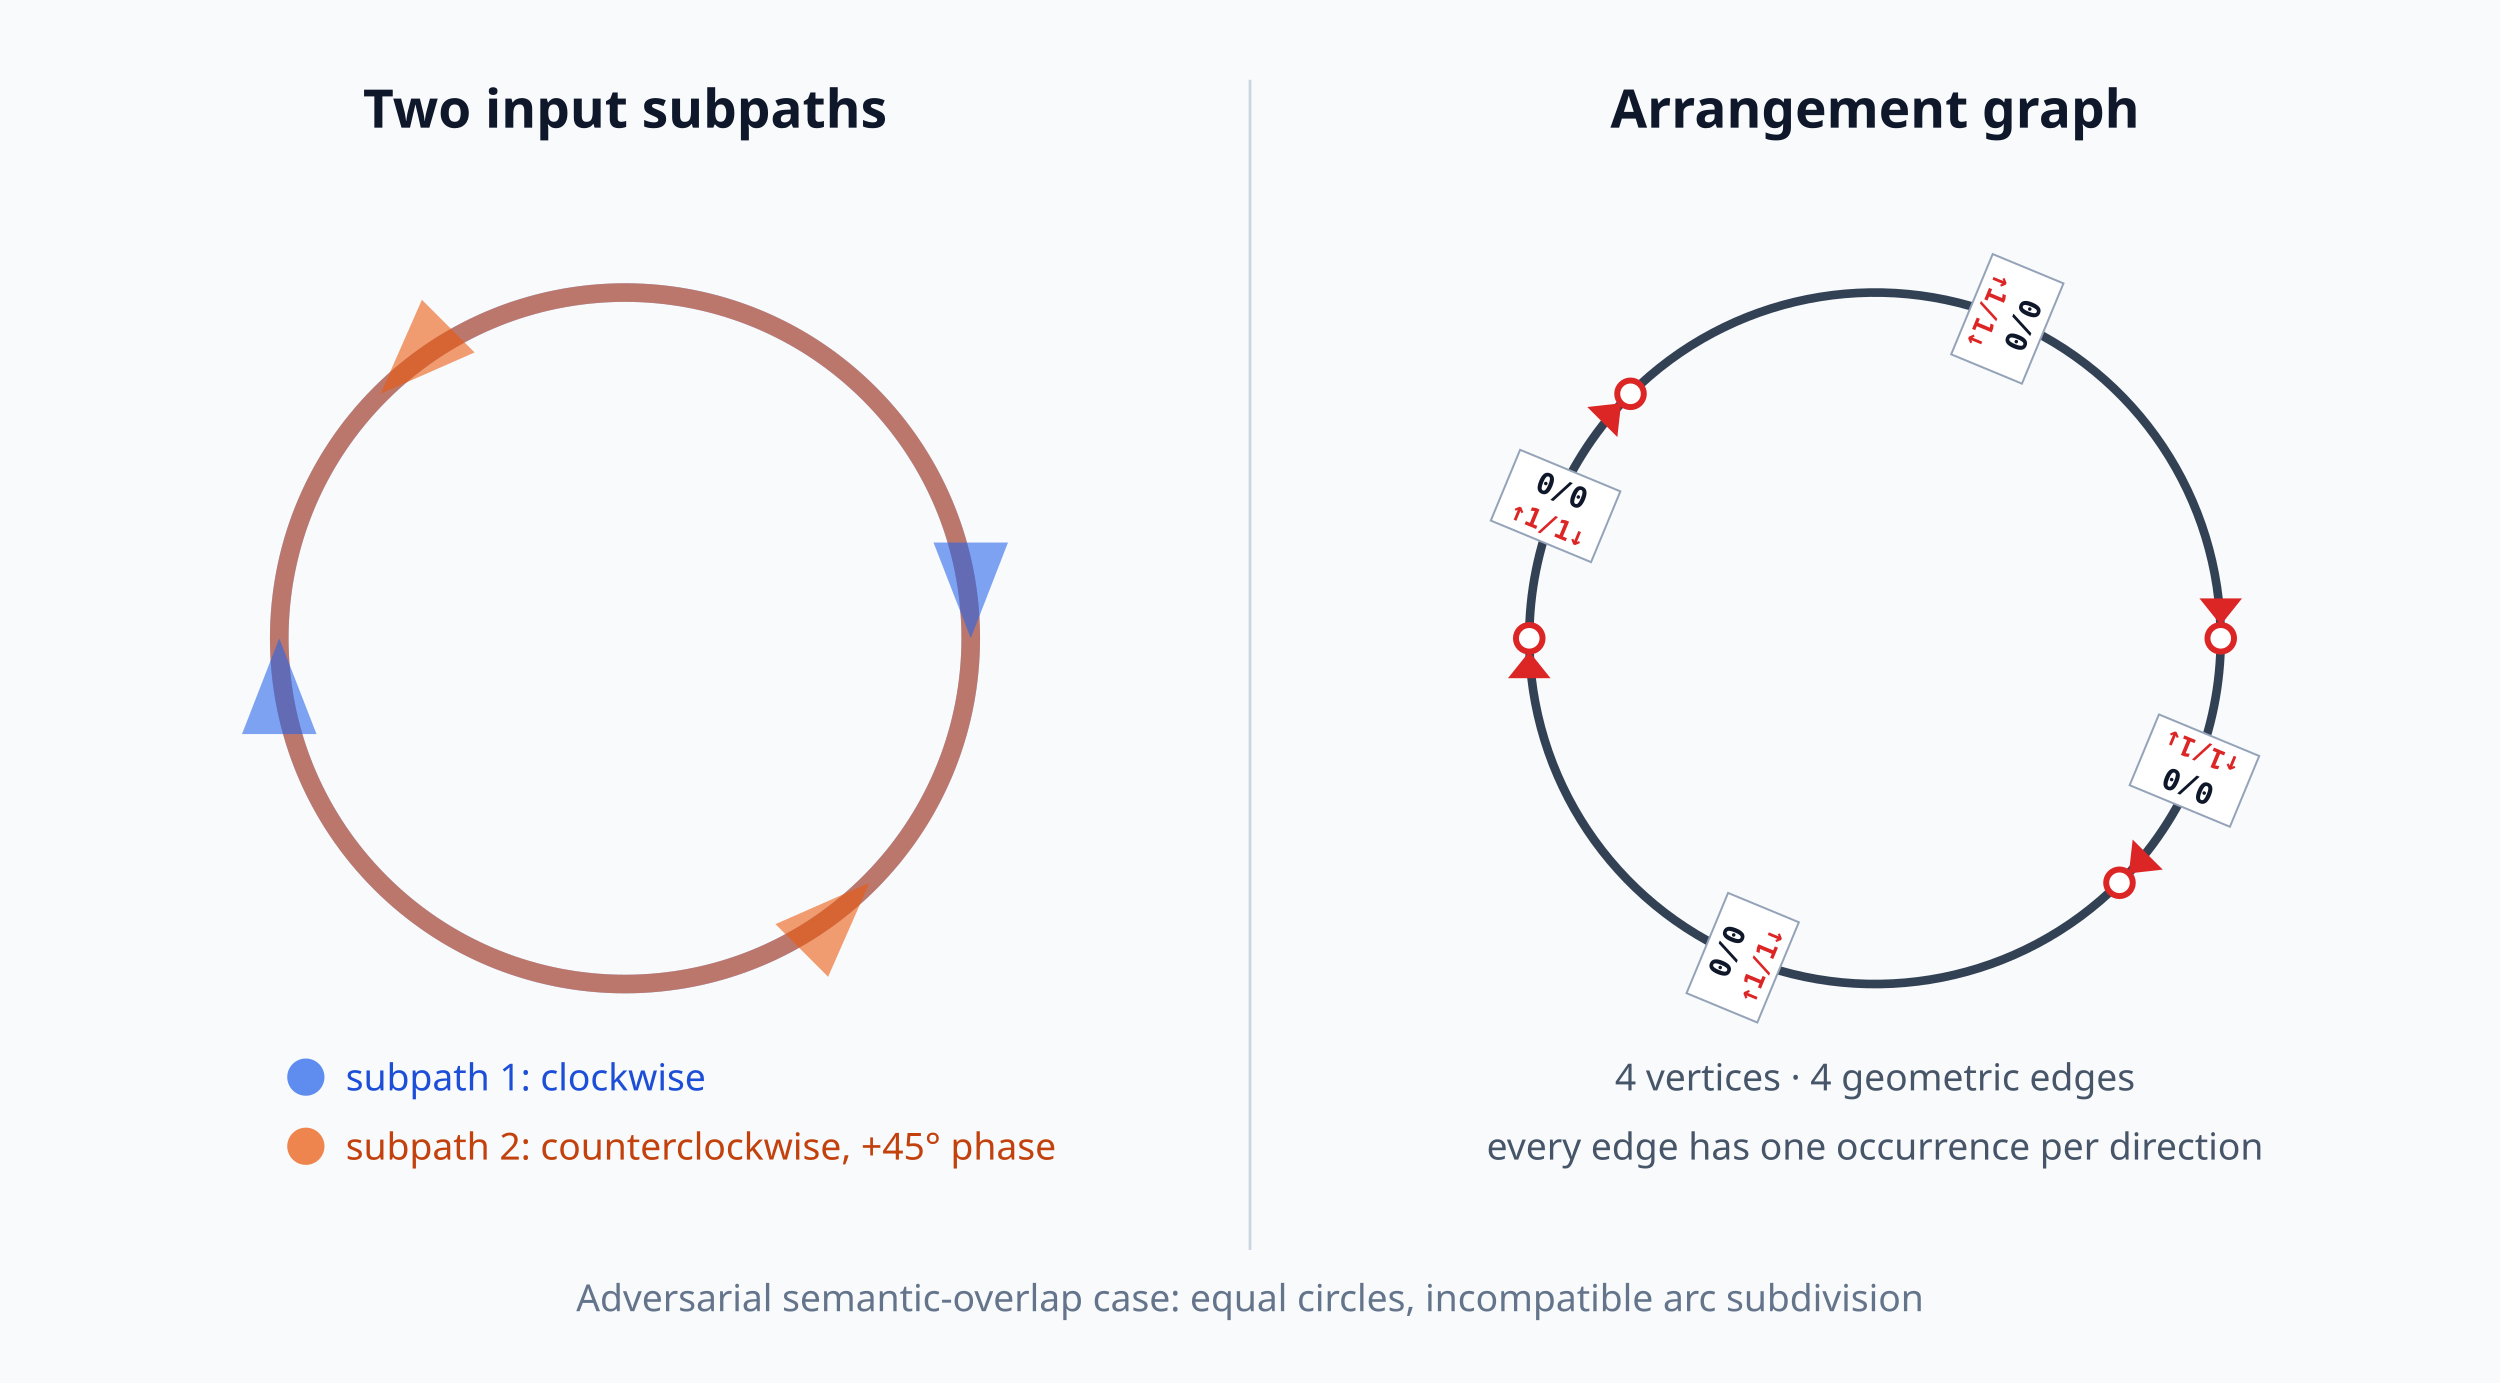
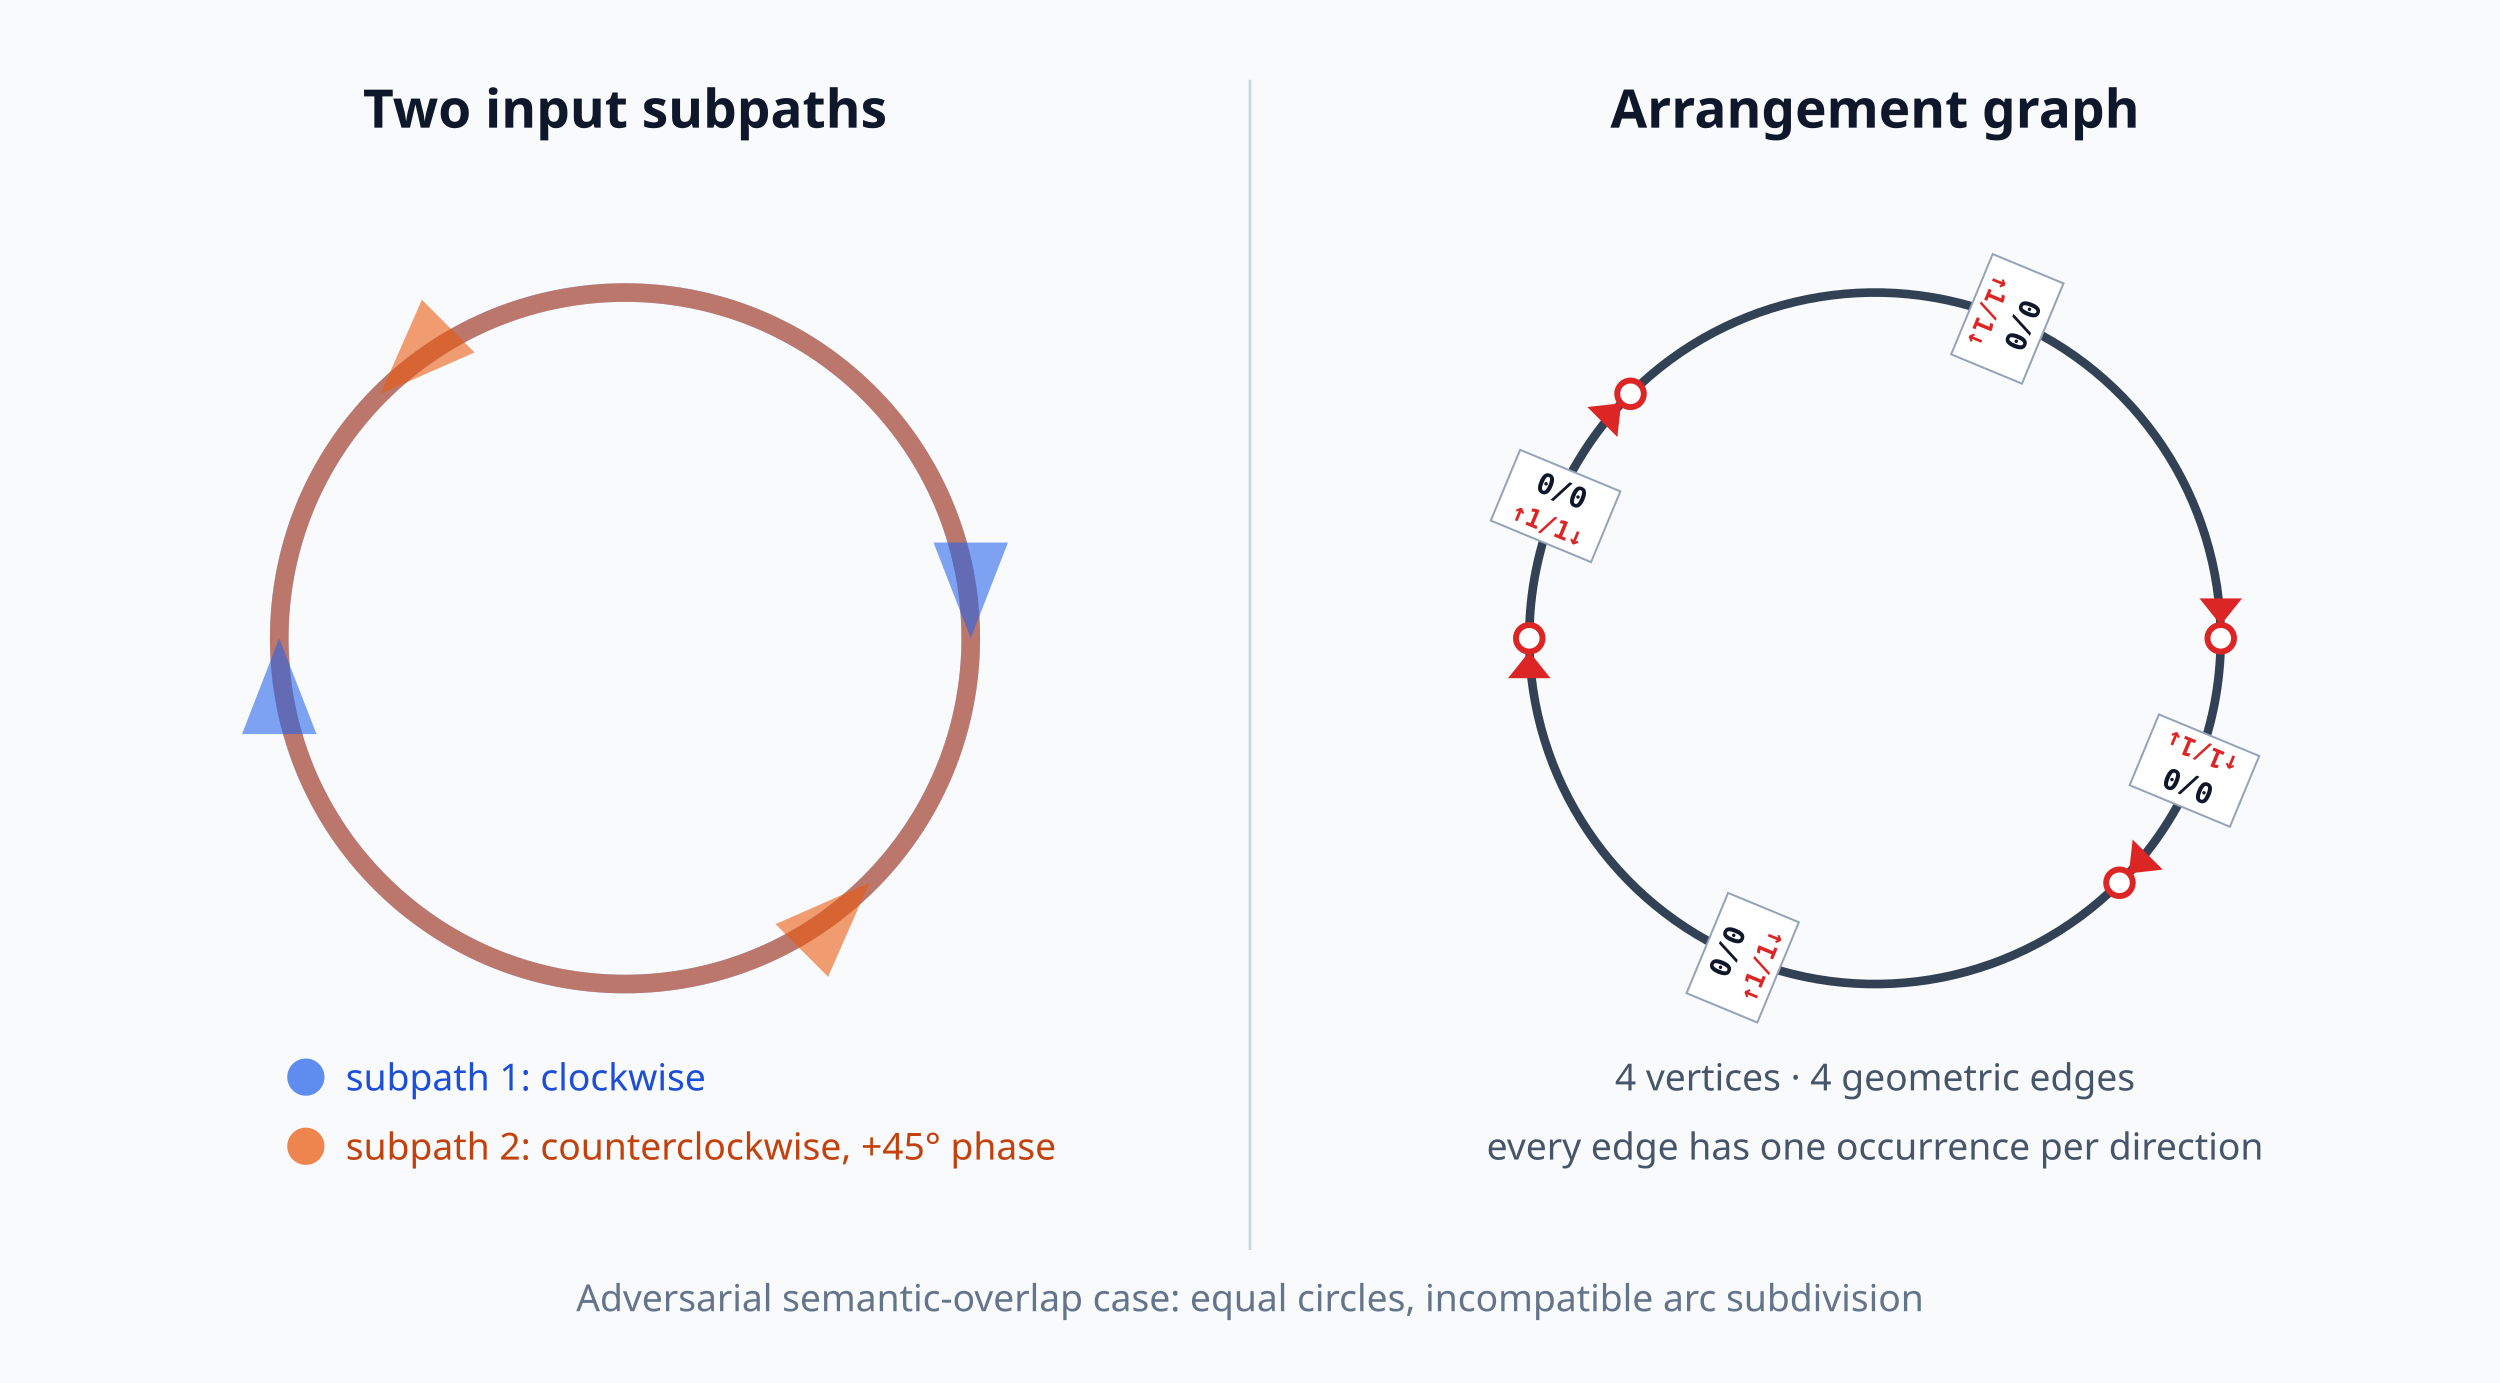
<svg xmlns="http://www.w3.org/2000/svg" viewBox="0 0 940 520" width="940" height="520">
  <rect x="0" y="0" width="940" height="520" style="fill: #f8fafc; stroke: none" />
  <path d="M 470 30 V 470" style="fill: none; stroke: #cbd5e1; stroke-width: 1" />
  <text x="235" y="48" font-size="20" style="fill: #0f172a; font-family: system-ui, sans-serif; font-weight: 650; text-anchor: middle">Two input subpaths</text>
  <text x="705" y="48" font-size="20" style="fill: #0f172a; font-family: system-ui, sans-serif; font-weight: 650; text-anchor: middle">Arrangement graph</text>
  <path d="M 365 240 A 130 130 0 0 1 105 240 A 130 130 0 0 1 365 240 Z" style="fill: none; stroke: #2563eb; stroke-width: 7; stroke-opacity: 0.58" />
  <path d="M 326.924 331.924 A 130 130 0 0 0 143.076 148.076 A 130 130 0 0 0 326.924 331.924 Z" style="fill: none; stroke: #ea580c; stroke-width: 7; stroke-opacity: 0.58" />
  <circle cx="115" cy="405" r="7" style="fill: #2563eb; fill-opacity: 0.72; stroke: none" />
  <text x="130" y="410" font-size="14" style="fill: #1d4ed8; font-family: system-ui, sans-serif; text-anchor: start">subpath 1: clockwise</text>
  <circle cx="115" cy="431" r="7" style="fill: #ea580c; fill-opacity: 0.72; stroke: none" />
  <text x="130" y="436" font-size="14" style="fill: #c2410c; font-family: system-ui, sans-serif; text-anchor: start">subpath 2: counterclockwise, +45° phase</text>
  <text x="705" y="410" font-size="14" style="fill: #475569; font-family: system-ui, sans-serif; text-anchor: middle">4 vertices · 4 geometric edges</text>
  <text x="705" y="436" font-size="14" style="fill: #475569; font-family: system-ui, sans-serif; text-anchor: middle">every edge has one occurrence per direction</text>
  <text x="470" y="493" font-size="14" style="fill: #64748b; font-family: system-ui, sans-serif; text-anchor: middle">Adversarial semantic-overlap case: equal circles, incompatible arc subdivision</text>
  <path d="M 105 240 L 119 276 H 91 Z" style="fill: #2563eb; fill-opacity: 0.58; stroke: none" />
  <path d="M 365 240 L 351 204 H 379 Z" style="fill: #2563eb; fill-opacity: 0.58; stroke: none" />
  <path d="M 143.076 148.076 L 158.632 112.721 L 178.431 132.52 Z" style="fill: #ea580c; fill-opacity: 0.58; stroke: none" />
  <path d="M 326.924 331.924 L 311.368 367.279 L 291.569 347.48 Z" style="fill: #ea580c; fill-opacity: 0.58; stroke: none" />
  <path d="M 835 240 A 130 130 0 0 1 796.924 331.924" style="fill: none; stroke: #334155; stroke-width: 3.25" />
  <path d="M 800.459 328.388 L 801.874 315.66 L 813.187 326.974 Z" style="fill: #dc2626; fill-opacity: 1.0; stroke: none" />
  <rect x="804.704" y="275.349" width="40.8" height="28.8" style="fill: #fff; stroke: #94a3b8; stroke-width: 0.75" transform="rotate(202.5 825.1043 289.7489)" />
-   <text x="825.104" y="287.349" font-size="11" style="fill: #0f172a; font-family: ui-monospace, monospace; font-weight: 700; text-anchor: middle" transform="rotate(202.5 825.1043 289.7489)">0/0</text>
-   <text x="825.104" y="300.549" font-size="10" style="fill: #dc2626; font-family: ui-monospace, monospace; font-weight: 700; text-anchor: middle" transform="rotate(202.5 825.1043 289.7489)">↑1/1↓</text>
+   <text x="825.104" y="287.349" font-size="10.8" style="fill: #0f172a; font-family: ui-monospace, monospace; font-weight: 700; text-anchor: middle" transform="rotate(202.5 825.1043 289.7489)">0/0</text>
+   <text x="825.104" y="300.549" font-size="9.6" style="fill: #dc2626; font-family: ui-monospace, monospace; font-weight: 700; text-anchor: middle" transform="rotate(202.5 825.1043 289.7489)">↑1/1↓</text>
  <path d="M 796.924 331.924 A 130 130 0 0 1 575 240" style="fill: none; stroke: #334155; stroke-width: 3.25" />
  <path d="M 575 245 L 583 255 H 567 Z" style="fill: #dc2626; fill-opacity: 1.0; stroke: none" />
  <rect x="634.851" y="345.704" width="40.8" height="28.8" style="fill: #fff; stroke: #94a3b8; stroke-width: 0.75" transform="rotate(-67.5 655.2512 360.1043)" />
-   <text x="655.251" y="357.704" font-size="11" style="fill: #0f172a; font-family: ui-monospace, monospace; font-weight: 700; text-anchor: middle" transform="rotate(-67.5 655.2512 360.1043)">0/0</text>
-   <text x="655.251" y="370.904" font-size="10" style="fill: #dc2626; font-family: ui-monospace, monospace; font-weight: 700; text-anchor: middle" transform="rotate(-67.5 655.2512 360.1043)">↑1/1↓</text>
+   <text x="655.251" y="357.704" font-size="10.8" style="fill: #0f172a; font-family: ui-monospace, monospace; font-weight: 700; text-anchor: middle" transform="rotate(-67.5 655.2512 360.1043)">0/0</text>
+   <text x="655.251" y="370.904" font-size="9.6" style="fill: #dc2626; font-family: ui-monospace, monospace; font-weight: 700; text-anchor: middle" transform="rotate(-67.5 655.2512 360.1043)">↑1/1↓</text>
  <path d="M 575 240 A 130 130 0 0 1 613.076 148.076" style="fill: none; stroke: #334155; stroke-width: 3.25" />
  <path d="M 609.541 151.612 L 608.126 164.34 L 596.813 153.026 Z" style="fill: #dc2626; fill-opacity: 1.0; stroke: none" />
  <rect x="564.496" y="175.851" width="40.8" height="28.8" style="fill: #fff; stroke: #94a3b8; stroke-width: 0.75" transform="rotate(22.5 584.8957 190.2511)" />
-   <text x="584.896" y="187.851" font-size="11" style="fill: #0f172a; font-family: ui-monospace, monospace; font-weight: 700; text-anchor: middle" transform="rotate(22.5 584.8957 190.2511)">0/0</text>
-   <text x="584.896" y="201.051" font-size="10" style="fill: #dc2626; font-family: ui-monospace, monospace; font-weight: 700; text-anchor: middle" transform="rotate(22.5 584.8957 190.2511)">↑1/1↓</text>
+   <text x="584.896" y="187.851" font-size="10.8" style="fill: #0f172a; font-family: ui-monospace, monospace; font-weight: 700; text-anchor: middle" transform="rotate(22.5 584.8957 190.2511)">0/0</text>
+   <text x="584.896" y="201.051" font-size="9.6" style="fill: #dc2626; font-family: ui-monospace, monospace; font-weight: 700; text-anchor: middle" transform="rotate(22.5 584.8957 190.2511)">↑1/1↓</text>
  <path d="M 613.076 148.076 A 130 130 0 0 1 835 240" style="fill: none; stroke: #334155; stroke-width: 3.25" />
  <path d="M 835 235 L 827 225 H 843 Z" style="fill: #dc2626; fill-opacity: 1.0; stroke: none" />
  <rect x="734.349" y="105.496" width="40.8" height="28.8" style="fill: #fff; stroke: #94a3b8; stroke-width: 0.75" transform="rotate(112.5 754.7488 119.8957)" />
-   <text x="754.749" y="117.496" font-size="11" style="fill: #0f172a; font-family: ui-monospace, monospace; font-weight: 700; text-anchor: middle" transform="rotate(112.5 754.7488 119.8957)">0/0</text>
-   <text x="754.749" y="130.696" font-size="10" style="fill: #dc2626; font-family: ui-monospace, monospace; font-weight: 700; text-anchor: middle" transform="rotate(112.5 754.7488 119.8957)">↑1/1↓</text>
+   <text x="754.749" y="117.496" font-size="10.8" style="fill: #0f172a; font-family: ui-monospace, monospace; font-weight: 700; text-anchor: middle" transform="rotate(112.5 754.7488 119.8957)">0/0</text>
+   <text x="754.749" y="130.696" font-size="9.6" style="fill: #dc2626; font-family: ui-monospace, monospace; font-weight: 700; text-anchor: middle" transform="rotate(112.5 754.7488 119.8957)">↑1/1↓</text>
  <circle cx="835" cy="240" r="5" style="fill: #fff; stroke: #dc2626; stroke-width: 2.25" />
+   <circle cx="575" cy="240" r="5" style="fill: #fff; stroke: #dc2626; stroke-width: 2.25" />
  <circle cx="796.924" cy="331.924" r="5" style="fill: #fff; stroke: #dc2626; stroke-width: 2.25" />
-   <circle cx="575" cy="240" r="5" style="fill: #fff; stroke: #dc2626; stroke-width: 2.25" />
  <circle cx="613.076" cy="148.076" r="5" style="fill: #fff; stroke: #dc2626; stroke-width: 2.25" />
</svg>
